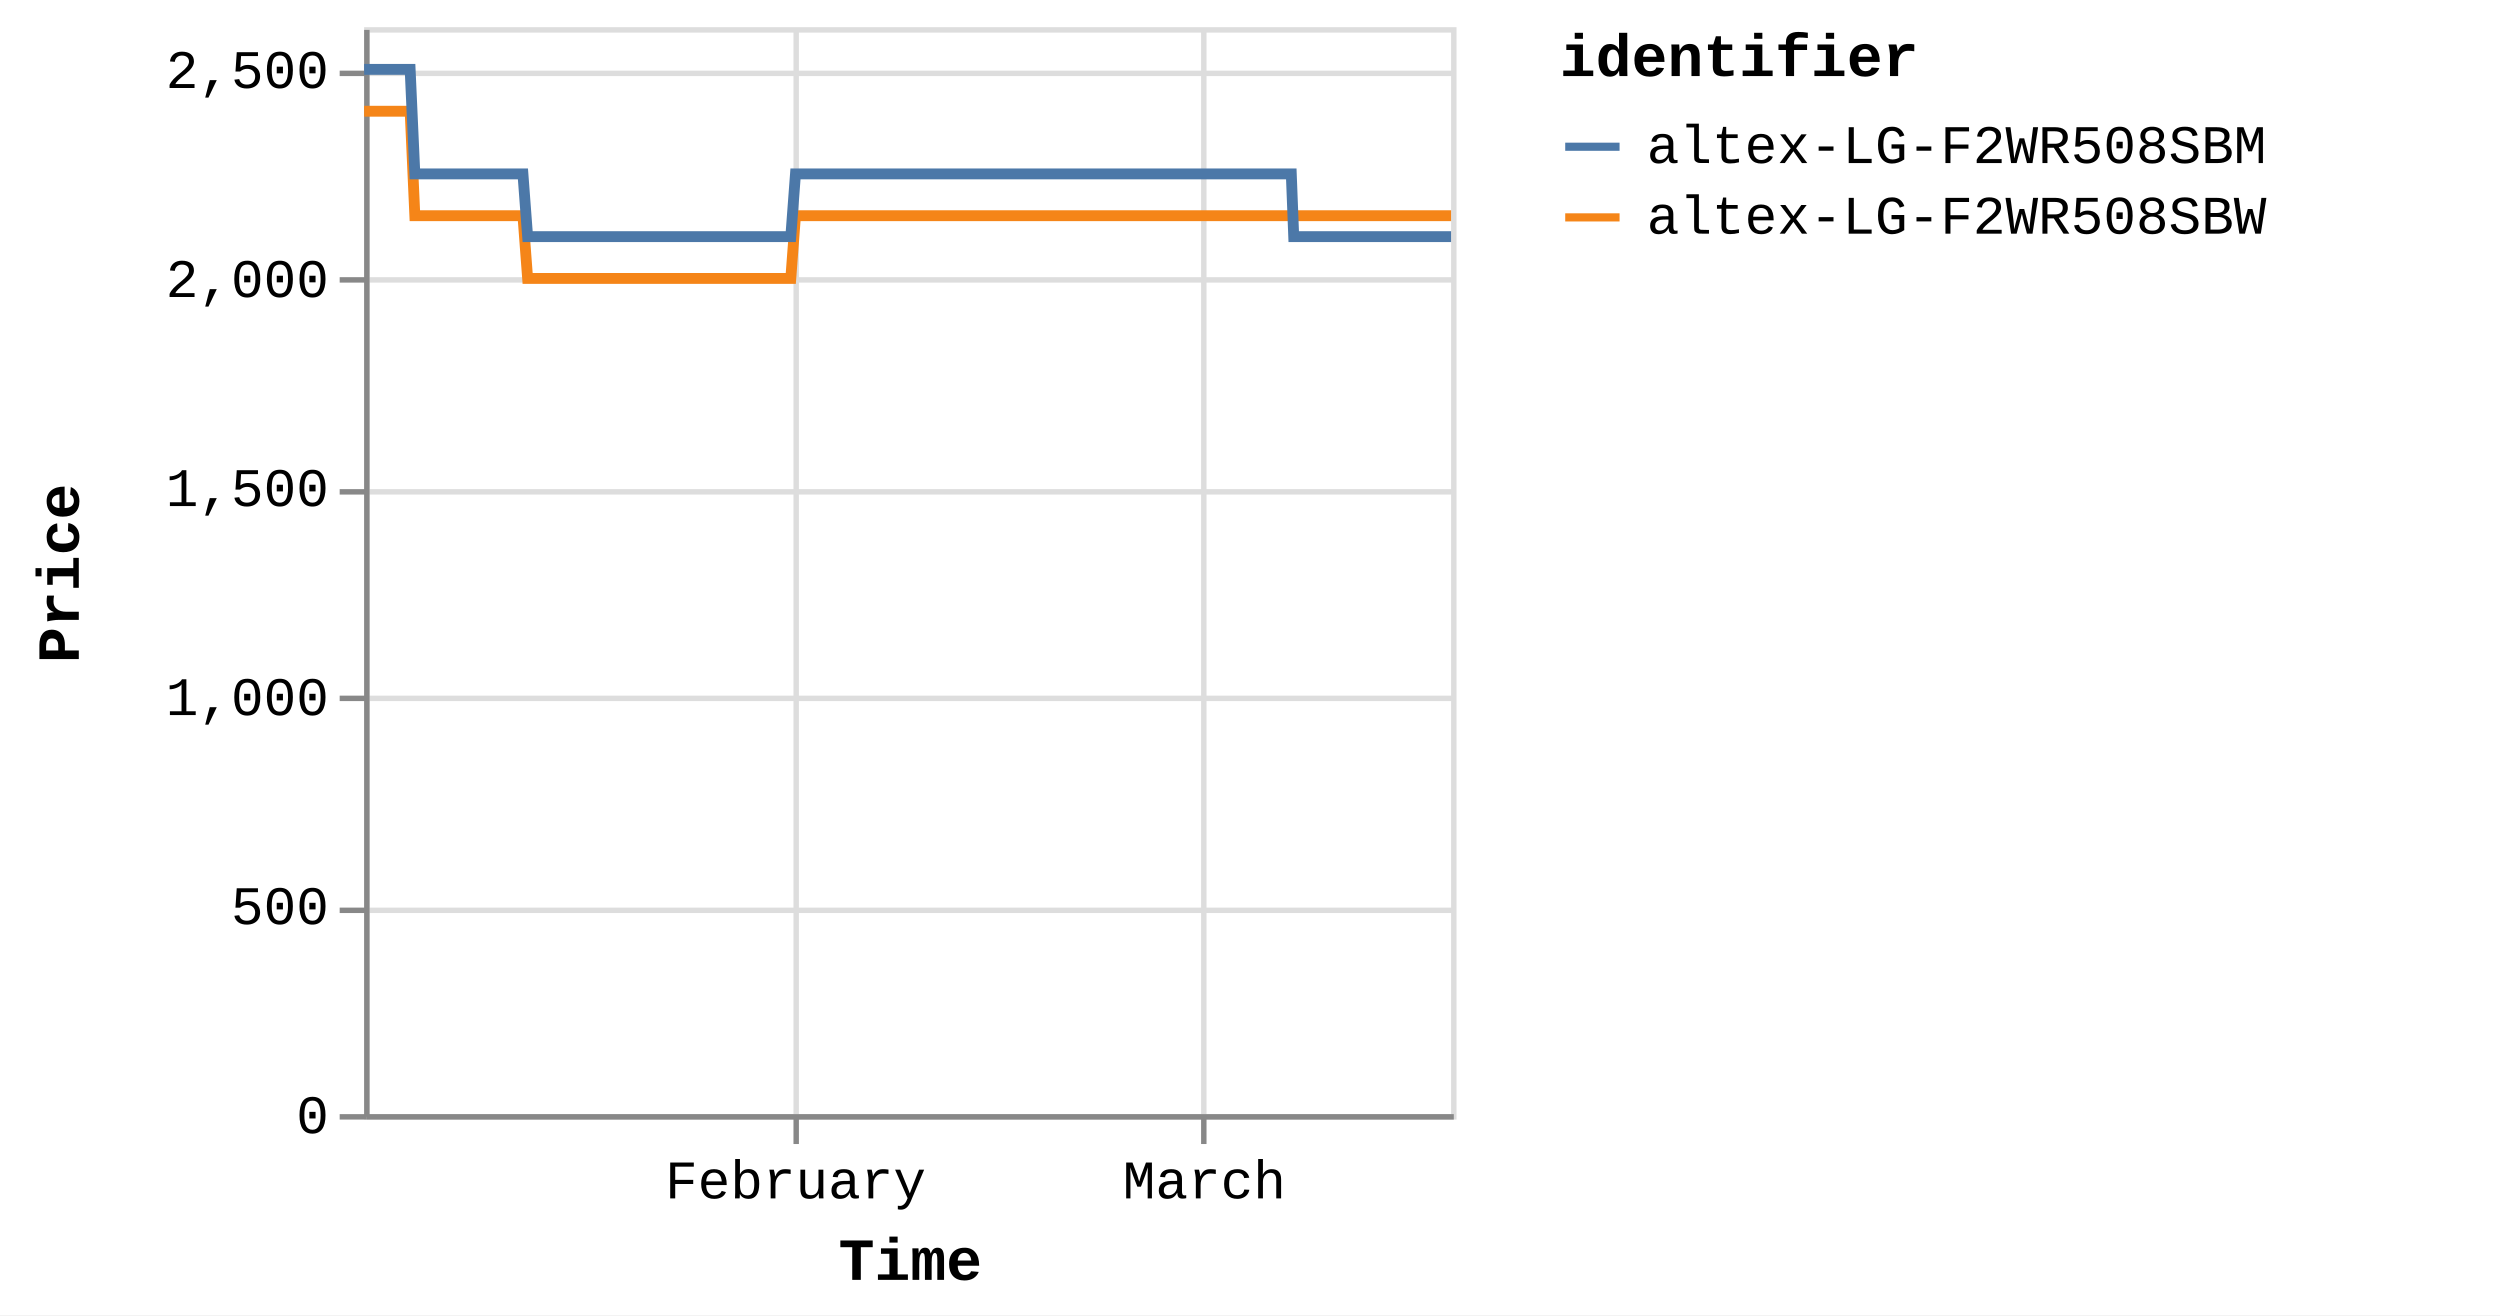
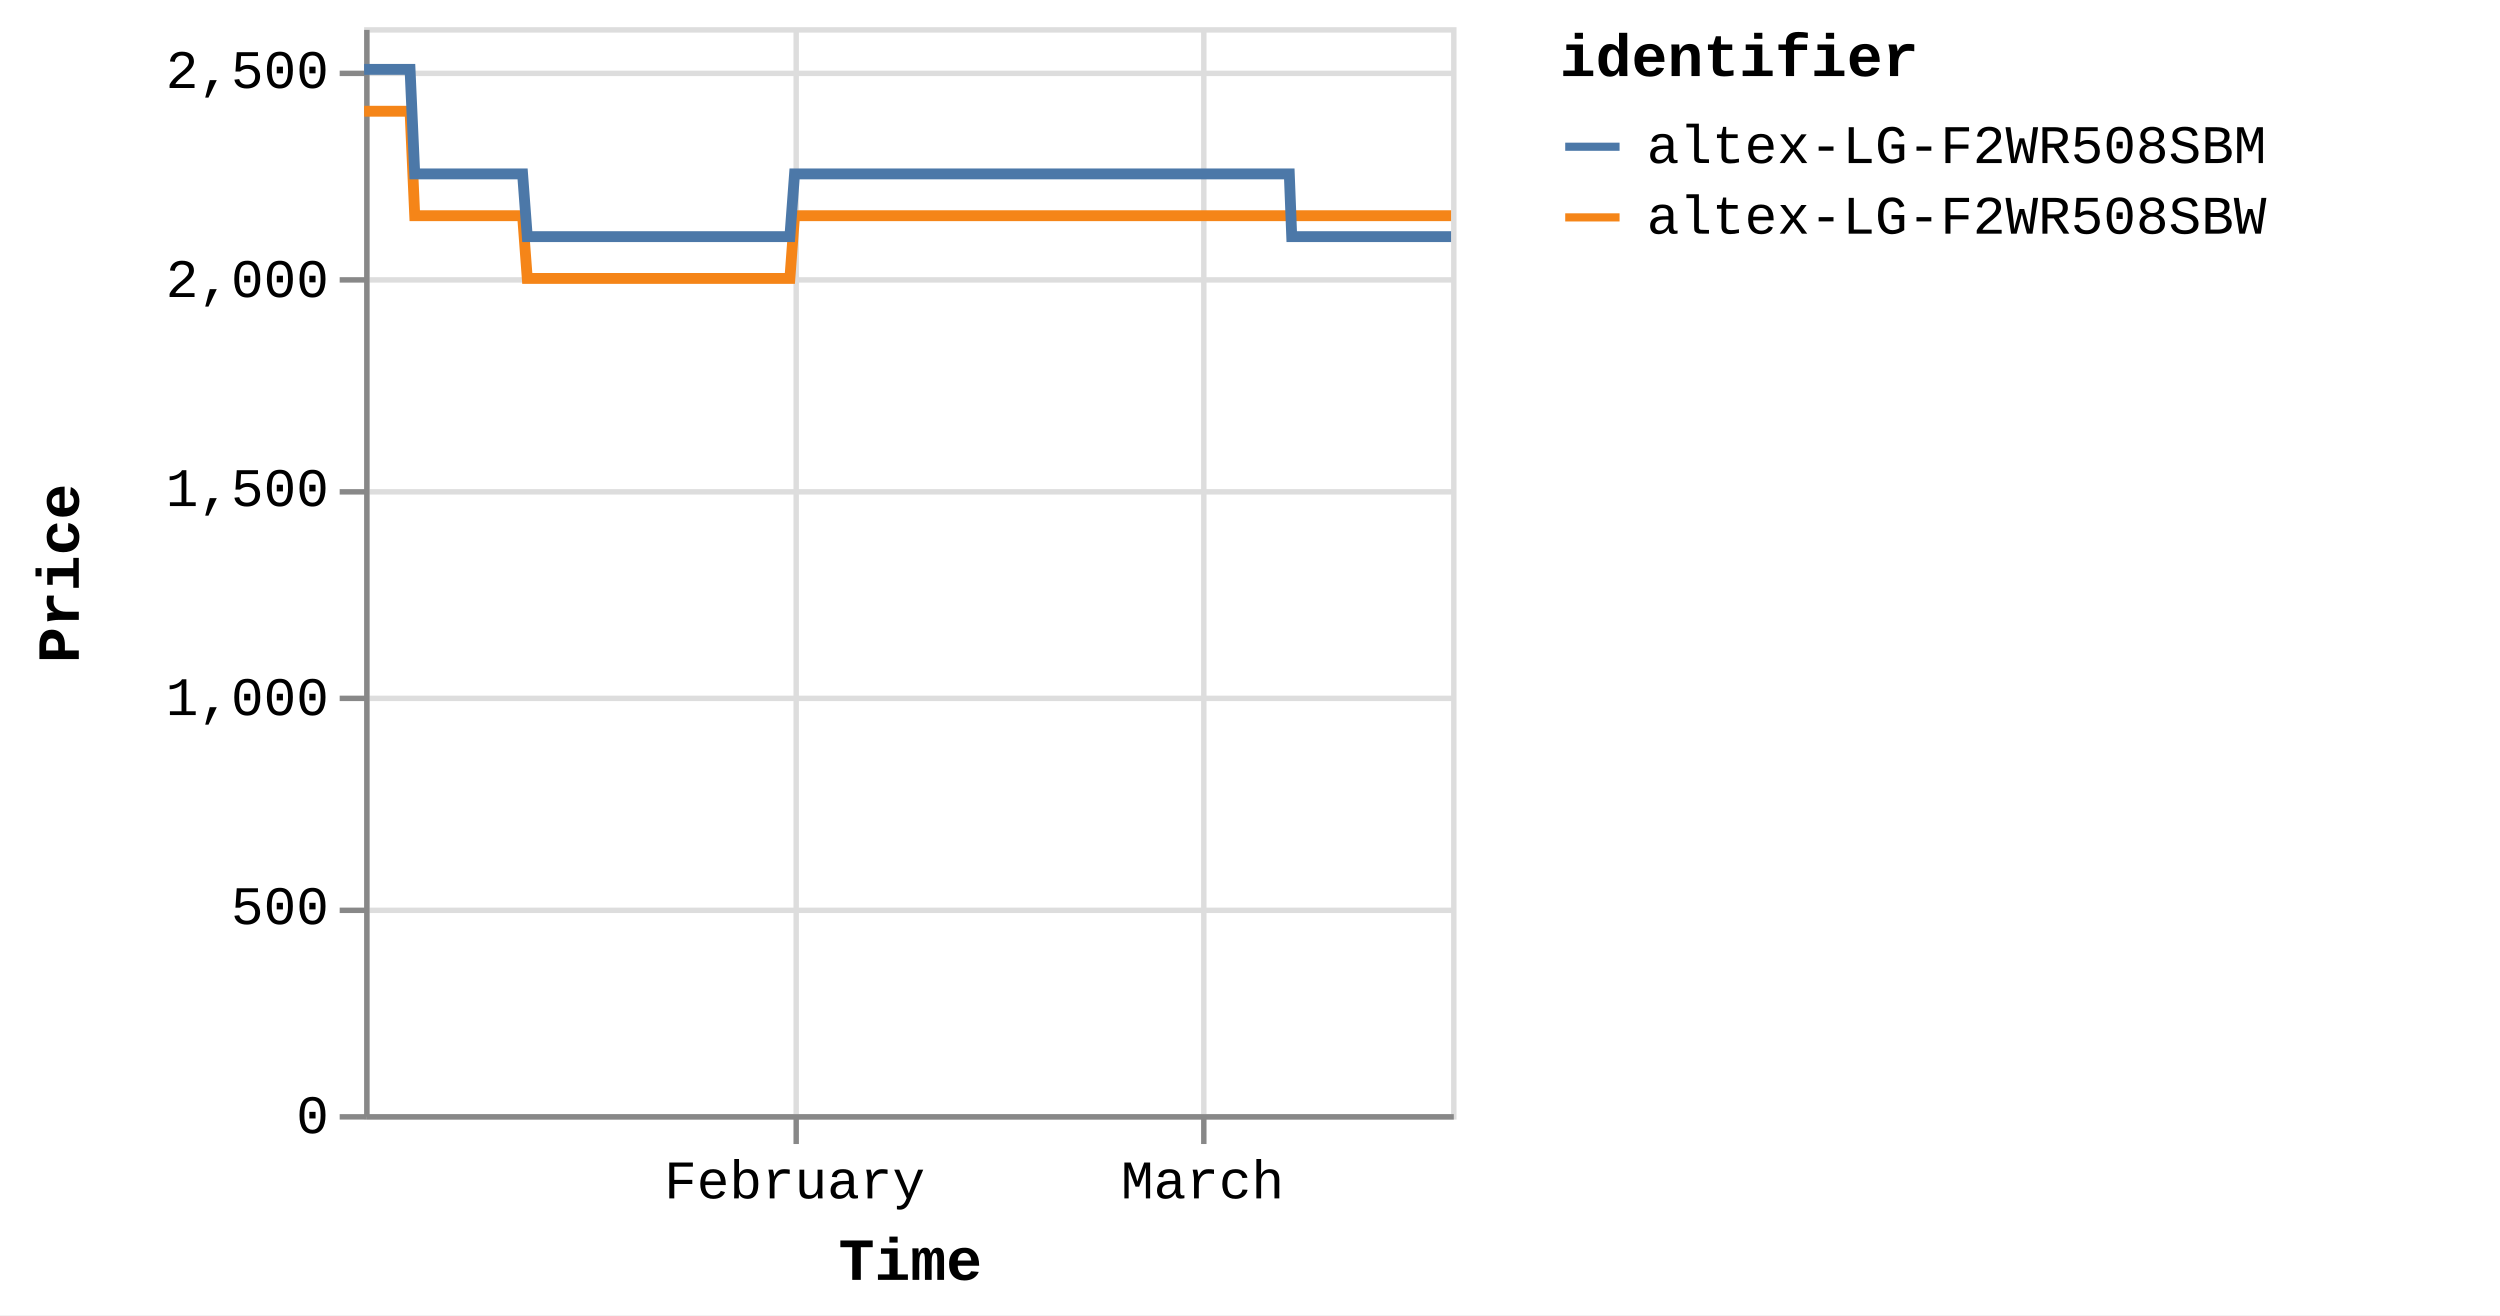
<svg xmlns="http://www.w3.org/2000/svg" version="1.1" class="marks" width="460" height="242" viewBox="0 0 460 242">
  <rect width="460" height="242" fill="white" />
  <g fill="none" stroke-miterlimit="10" transform="translate(67,5)">
    <g class="mark-group role-frame root" role="graphics-object" aria-roledescription="group mark container">
      <g transform="translate(0,0)">
        <path class="background" aria-hidden="true" d="M0.5,0.5h200v200h-200Z" stroke="#ddd" />
        <g>
          <g class="mark-group role-axis" aria-hidden="true">
            <g transform="translate(0.5,200.5)">
              <path class="background" aria-hidden="true" d="M0,0h0v0h0Z" pointer-events="none" />
              <g>
                <g class="mark-rule role-axis-grid" pointer-events="none">
                  <line transform="translate(79,-200)" x2="0" y2="200" stroke="#ddd" stroke-width="1" opacity="1" />
                  <line transform="translate(154,-200)" x2="0" y2="200" stroke="#ddd" stroke-width="1" opacity="1" />
                </g>
              </g>
              <path class="foreground" aria-hidden="true" d="" pointer-events="none" display="none" />
            </g>
          </g>
          <g class="mark-group role-axis" aria-hidden="true">
            <g transform="translate(0.5,0.5)">
              <path class="background" aria-hidden="true" d="M0,0h0v0h0Z" pointer-events="none" />
              <g>
                <g class="mark-rule role-axis-grid" pointer-events="none">
                  <line transform="translate(0,200)" x2="200" y2="0" stroke="#ddd" stroke-width="1" opacity="1" />
                  <line transform="translate(0,162)" x2="200" y2="0" stroke="#ddd" stroke-width="1" opacity="1" />
                  <line transform="translate(0,123)" x2="200" y2="0" stroke="#ddd" stroke-width="1" opacity="1" />
                  <line transform="translate(0,85)" x2="200" y2="0" stroke="#ddd" stroke-width="1" opacity="1" />
                  <line transform="translate(0,46)" x2="200" y2="0" stroke="#ddd" stroke-width="1" opacity="1" />
                  <line transform="translate(0,8)" x2="200" y2="0" stroke="#ddd" stroke-width="1" opacity="1" />
                </g>
              </g>
              <path class="foreground" aria-hidden="true" d="" pointer-events="none" display="none" />
            </g>
          </g>
-           <g class="mark-group role-axis" role="graphics-symbol" aria-roledescription="axis" aria-label="X-axis titled 'Time' for a time scale with values from Monday, 01 January 2024, 2:19:43 PM to Monday, 18 March 2024, 4:40:53 PM">
+           <g class="mark-group role-axis" role="graphics-symbol" aria-roledescription="axis" aria-label="X-axis titled 'Time' for a time scale with values from Monday, 01 January 2024, 2:19:43 PM to Monday, 18 March 2024, 8:39:42 PM">
            <g transform="translate(0.5,200.5)">
              <path class="background" aria-hidden="true" d="M0,0h0v0h0Z" pointer-events="none" />
              <g>
                <g class="mark-rule role-axis-tick" pointer-events="none">
                  <line transform="translate(79,0)" x2="0" y2="5" stroke="#888" stroke-width="1" opacity="1" />
                  <line transform="translate(154,0)" x2="0" y2="5" stroke="#888" stroke-width="1" opacity="1" />
                </g>
                <g class="mark-text role-axis-label" pointer-events="none">
-                   <text text-anchor="middle" transform="translate(78.86834,15)" font-family="Liberation Mono" font-size="10px" fill="#000" opacity="1">February</text>
-                   <text text-anchor="middle" transform="translate(154.0972,15)" font-family="Liberation Mono" font-size="10px" fill="#000" opacity="1">March</text>
+                   <text text-anchor="middle" transform="translate(78.69906,15)" font-family="Liberation Mono" font-size="10px" fill="#000" opacity="1">February</text>
+                   <text text-anchor="middle" transform="translate(153.7665,15)" font-family="Liberation Mono" font-size="10px" fill="#000" opacity="1">March</text>
                </g>
                <g class="mark-rule role-axis-domain" pointer-events="none">
                  <line transform="translate(0,0)" x2="200" y2="0" stroke="#888" stroke-width="1" opacity="1" />
                </g>
                <g class="mark-text role-axis-title" pointer-events="none">
                  <text text-anchor="middle" transform="translate(100,30)" font-family="Liberation Mono" font-size="11px" font-weight="bold" fill="#000" opacity="1">Time</text>
                </g>
              </g>
              <path class="foreground" aria-hidden="true" d="" pointer-events="none" display="none" />
            </g>
          </g>
          <g class="mark-group role-axis" role="graphics-symbol" aria-roledescription="axis" aria-label="Y-axis titled 'Price' for a linear scale with values from 0 to 2,600">
            <g transform="translate(0.5,0.5)">
              <path class="background" aria-hidden="true" d="M0,0h0v0h0Z" pointer-events="none" />
              <g>
                <g class="mark-rule role-axis-tick" pointer-events="none">
                  <line transform="translate(0,200)" x2="-5" y2="0" stroke="#888" stroke-width="1" opacity="1" />
                  <line transform="translate(0,162)" x2="-5" y2="0" stroke="#888" stroke-width="1" opacity="1" />
                  <line transform="translate(0,123)" x2="-5" y2="0" stroke="#888" stroke-width="1" opacity="1" />
                  <line transform="translate(0,85)" x2="-5" y2="0" stroke="#888" stroke-width="1" opacity="1" />
                  <line transform="translate(0,46)" x2="-5" y2="0" stroke="#888" stroke-width="1" opacity="1" />
                  <line transform="translate(0,8)" x2="-5" y2="0" stroke="#888" stroke-width="1" opacity="1" />
                </g>
                <g class="mark-text role-axis-label" pointer-events="none">
                  <text text-anchor="end" transform="translate(-7,203)" font-family="Liberation Mono" font-size="10px" fill="#000" opacity="1">0</text>
                  <text text-anchor="end" transform="translate(-7,164.5385)" font-family="Liberation Mono" font-size="10px" fill="#000" opacity="1">500</text>
                  <text text-anchor="end" transform="translate(-7,126.0769)" font-family="Liberation Mono" font-size="10px" fill="#000" opacity="1">1,000</text>
                  <text text-anchor="end" transform="translate(-7,87.61538)" font-family="Liberation Mono" font-size="10px" fill="#000" opacity="1">1,500</text>
                  <text text-anchor="end" transform="translate(-7,49.15385)" font-family="Liberation Mono" font-size="10px" fill="#000" opacity="1">2,000</text>
                  <text text-anchor="end" transform="translate(-7,10.69231)" font-family="Liberation Mono" font-size="10px" fill="#000" opacity="1">2,500</text>
                </g>
                <g class="mark-rule role-axis-domain" pointer-events="none">
                  <line transform="translate(0,200)" x2="0" y2="-200" stroke="#888" stroke-width="1" opacity="1" />
                </g>
                <g class="mark-text role-axis-title" pointer-events="none">
                  <text text-anchor="middle" transform="translate(-51,100) rotate(-90) translate(0,-2)" font-family="Liberation Mono" font-size="11px" font-weight="bold" fill="#000" opacity="1">Price</text>
                </g>
              </g>
              <path class="foreground" aria-hidden="true" d="" pointer-events="none" display="none" />
            </g>
          </g>
          <g class="mark-group role-scope pathgroup" role="graphics-object" aria-roledescription="group mark container">
            <g transform="translate(0,0)">
              <path class="background" aria-hidden="true" d="M0,0h200v200h-200Z" />
              <g>
                <g class="mark-line role-mark marks" role="graphics-object" aria-roledescription="line mark container">
-                   <path aria-label="Time: Jan 01, 2024; Price: 2399; identifier: altex-LG-F2WR508SBW" role="graphics-symbol" aria-roledescription="line mark" d="M0,15.462L0.272,15.462L0.682,15.462L1.547,15.462L1.98,15.462L2.434,15.462L2.847,15.462L3.276,15.462L4.141,15.462L4.574,15.462L5.029,15.462L5.442,15.462L5.87,15.462L6.736,15.462L7.168,15.462L7.622,15.462L8.039,15.462L8.465,15.462L9.331,34.692L9.763,34.692L10.217,34.692L10.632,34.692L11.058,34.692L11.924,34.692L12.356,34.692L12.809,34.692L13.224,34.692L13.652,34.692L14.52,34.692L14.95,34.692L15.403,34.692L15.818,34.692L16.247,34.692L17.114,34.692L17.547,34.692L18.002,34.692L18.416,34.692L18.84,34.692L19.709,34.692L20.14,34.692L20.601,34.692L21.011,34.692L21.435,34.692L22.302,34.692L22.735,34.692L23.19,34.692L23.603,34.692L24.029,34.692L24.896,34.692L25.329,34.692L25.785,34.692L26.198,34.692L26.623,34.692L27.49,34.692L27.923,34.692L28.377,34.692L28.791,34.692L29.217,34.692L30.083,46.231L30.514,46.231L30.967,46.231L31.383,46.231L31.811,46.231L32.678,46.231L33.108,46.231L33.561,46.231L33.976,46.231L34.405,46.231L35.273,46.231L35.706,46.231L36.163,46.231L36.575,46.231L36.999,46.231L37.866,46.231L38.3,46.231L38.755,46.231L39.17,46.231L39.594,46.231L40.46,46.231L40.894,46.231L41.35,46.231L41.763,46.231L42.188,46.231L43.054,46.231L43.487,46.231L43.943,46.231L44.355,46.231L44.783,46.231L45.649,46.231L46.081,46.231L46.537,46.231L46.952,46.231L47.376,46.231L48.243,46.231L48.673,46.231L49.126,46.231L49.543,46.231L49.971,46.231L50.835,46.231L51.267,46.231L51.72,46.231L52.136,46.231L52.564,46.231L53.433,46.231L53.866,46.231L54.322,46.231L54.733,46.231L55.158,46.231L56.025,46.231L56.46,46.231L56.916,46.231L57.329,46.231L57.752,46.231L58.62,46.231L59.053,46.231L59.509,46.231L59.922,46.231L60.347,46.231L61.215,46.231L61.646,46.231L62.104,46.231L62.518,46.231L62.94,46.231L63.806,46.231L64.24,46.231L64.688,46.231L65.103,46.231L65.536,46.231L66.399,46.231L66.833,46.231L67.277,46.231L67.696,46.231L68.128,46.231L68.994,46.231L69.426,46.231L69.872,46.231L70.291,46.231L70.723,46.231L71.588,46.231L72.021,46.231L72.47,46.231L72.885,46.231L73.317,46.231L74.181,46.231L74.614,46.231L75.063,46.231L75.485,46.231L75.911,46.231L76.775,46.231L77.208,46.231L77.658,46.231L78.073,46.231L78.505,46.231L79.369,34.692L79.802,34.692L80.253,34.692L80.667,34.692L81.099,34.692L81.965,34.692L82.396,34.692L82.846,34.692L83.26,34.692L83.693,34.692L84.558,34.692L84.991,34.692L85.436,34.692L85.855,34.692L86.289,34.692L87.154,34.692L87.585,34.692L88.03,34.692L88.449,34.692L88.881,34.692L89.746,34.692L90.18,34.692L90.63,34.692L91.044,34.692L91.475,34.692L92.34,34.692L92.773,34.692L93.223,34.692L93.638,34.692L94.07,34.692L94.934,34.692L95.367,34.692L95.816,34.692L96.234,34.692L96.664,34.692L97.528,34.692L97.962,34.692L98.41,34.692L98.827,34.692L99.258,34.692L100.123,34.692L100.556,34.692L101.003,34.692L101.42,34.692L101.853,34.692L102.716,34.692L103.149,34.692L103.596,34.692L104.014,34.692L104.446,34.692L105.313,34.692L105.744,34.692L106.189,34.692L106.608,34.692L107.04,34.692L107.905,34.692L108.337,34.692L108.789,34.692L109.203,34.692L109.634,34.692L110.498,34.692L110.931,34.692L111.38,34.692L111.802,34.692L112.228,34.692L113.093,34.692L113.526,34.692L113.976,34.692L114.392,34.692L114.822,34.692L116.119,34.692L116.569,34.692L116.985,34.692L117.417,34.692L118.282,34.692L118.714,34.692L119.163,34.692L119.581,34.692L120.011,34.692L120.876,34.692L121.307,34.692L121.753,34.692L122.172,34.692L122.604,34.692L123.47,34.692L123.904,34.692L124.348,34.692L124.767,34.692L125.199,34.692L126.064,34.692L126.498,34.692L126.948,34.692L127.366,34.692L127.793,34.692L128.659,34.692L129.09,34.692L129.539,34.692L129.956,34.692L130.388,34.692L131.252,34.692L131.685,34.692L132.135,34.692L132.551,34.692L132.982,34.692L133.846,34.692L134.278,34.692L134.728,34.692L135.145,34.692L135.576,34.692L136.44,34.692L136.872,34.692L137.32,34.692L137.737,34.692L138.172,34.692L139.034,34.692L139.466,34.692L139.912,34.692L140.331,34.692L140.763,34.692L141.628,34.692L142.061,34.692L142.506,34.692L142.928,34.692L143.357,34.692L144.222,34.692L144.656,34.692L145.105,34.692L145.521,34.692L145.951,34.692L146.816,34.692L147.249,34.692L147.698,34.692L148.115,34.692L148.546,34.692L149.411,34.692L149.843,34.692L150.292,34.692L150.71,34.692L151.14,34.692L152.005,34.692L152.437,34.692L152.885,34.692L153.301,34.692L153.733,34.692L154.598,34.692L155.033,34.692L155.481,34.692L155.897,34.692L156.328,34.692L157.193,34.692L157.625,34.692L158.074,34.692L158.49,34.692L158.922,34.692L159.787,34.692L160.219,34.692L160.665,34.692L161.084,34.692L161.516,34.692L162.421,34.692L163.011,34.692L163.27,34.692L163.681,34.692L164.111,34.692L164.974,34.692L165.407,34.692L165.859,34.692L166.273,34.692L166.704,34.692L167.569,34.692L168.005,34.692L168.453,34.692L168.87,34.692L169.298,34.692L170.163,34.692L170.597,34.692L171.045,34.692L171.46,34.692L171.893,34.692L172.757,34.692L173.196,34.692L173.639,34.692L174.054,34.692L174.486,34.692L175.352,34.692L175.784,34.692L176.228,34.692L176.651,34.692L177.08,34.692L177.945,34.692L178.381,34.692L178.823,34.692L179.244,34.692L179.675,34.692L180.542,34.692L180.972,34.692L181.423,34.692L181.84,34.692L182.269,34.692L183.134,34.692L183.566,34.692L184.017,34.692L184.435,34.692L184.863,34.692L185.728,34.692L186.163,34.692L186.612,34.692L187.025,34.692L187.457,34.692L188.322,34.692L188.755,34.692L189.206,34.692L189.621,34.692L190.051,34.692L190.916,34.692L191.351,34.692L191.798,34.692L192.214,34.692L192.645,34.692L193.51,34.692L193.944,34.692L194.391,34.692L194.808,34.692L195.241,34.692L196.104,34.692L196.539,34.692L196.984,34.692L197.401,34.692L197.834,34.692L198.698,34.692L199.131,34.692L199.584,34.692L200,34.692" stroke="#f58518" stroke-width="2" />
+                   <path aria-label="Time: Jan 01, 2024; Price: 2399; identifier: altex-LG-F2WR508SBW" role="graphics-symbol" aria-roledescription="line mark" d="M0,15.462L0.271,15.462L0.681,15.462L1.544,15.462L1.976,15.462L2.429,15.462L2.841,15.462L3.269,15.462L4.132,15.462L4.564,15.462L5.018,15.462L5.431,15.462L5.857,15.462L6.721,15.462L7.153,15.462L7.606,15.462L8.022,15.462L8.447,15.462L9.311,34.692L9.742,34.692L10.195,34.692L10.609,34.692L11.035,34.692L11.899,34.692L12.329,34.692L12.781,34.692L13.196,34.692L13.623,34.692L14.489,34.692L14.918,34.692L15.37,34.692L15.784,34.692L16.212,34.692L17.077,34.692L17.51,34.692L17.963,34.692L18.376,34.692L18.8,34.692L19.666,34.692L20.097,34.692L20.557,34.692L20.965,34.692L21.389,34.692L22.255,34.692L22.686,34.692L23.14,34.692L23.552,34.692L23.977,34.692L24.842,34.692L25.274,34.692L25.729,34.692L26.142,34.692L26.566,34.692L27.431,34.692L27.863,34.692L28.316,34.692L28.73,34.692L29.155,34.692L30.018,46.231L30.449,46.231L30.901,46.231L31.315,46.231L31.743,46.231L32.608,46.231L33.037,46.231L33.489,46.231L33.903,46.231L34.331,46.231L35.197,46.231L35.629,46.231L36.085,46.231L36.497,46.231L36.92,46.231L37.785,46.231L38.218,46.231L38.672,46.231L39.086,46.231L39.509,46.231L40.373,46.231L40.807,46.231L41.261,46.231L41.673,46.231L42.097,46.231L42.961,46.231L43.393,46.231L43.848,46.231L44.26,46.231L44.687,46.231L45.551,46.231L45.983,46.231L46.437,46.231L46.851,46.231L47.274,46.231L48.139,46.231L48.568,46.231L49.021,46.231L49.437,46.231L49.863,46.231L50.726,46.231L51.157,46.231L51.609,46.231L52.024,46.231L52.451,46.231L53.318,46.231L53.751,46.231L54.206,46.231L54.615,46.231L55.04,46.231L55.905,46.231L56.339,46.231L56.793,46.231L57.206,46.231L57.628,46.231L58.494,46.231L58.927,46.231L59.382,46.231L59.794,46.231L60.217,46.231L61.084,46.231L61.514,46.231L61.97,46.231L62.384,46.231L62.805,46.231L63.669,46.231L64.102,46.231L64.55,46.231L64.964,46.231L65.395,46.231L66.257,46.231L66.689,46.231L67.132,46.231L67.551,46.231L67.982,46.231L68.846,46.231L69.277,46.231L69.722,46.231L70.14,46.231L70.571,46.231L71.434,46.231L71.867,46.231L72.314,46.231L72.729,46.231L73.16,46.231L74.022,46.231L74.454,46.231L74.902,46.231L75.323,46.231L75.748,46.231L76.61,46.231L77.042,46.231L77.492,46.231L77.905,46.231L78.336,46.231L79.199,34.692L79.631,34.692L80.08,34.692L80.493,34.692L80.925,34.692L81.789,34.692L82.219,34.692L82.668,34.692L83.082,34.692L83.514,34.692L84.377,34.692L84.808,34.692L85.253,34.692L85.671,34.692L86.104,34.692L86.967,34.692L87.397,34.692L87.841,34.692L88.259,34.692L88.69,34.692L89.553,34.692L89.986,34.692L90.435,34.692L90.849,34.692L91.279,34.692L92.142,34.692L92.573,34.692L93.023,34.692L93.437,34.692L93.868,34.692L94.73,34.692L95.162,34.692L95.61,34.692L96.028,34.692L96.456,34.692L97.319,34.692L97.752,34.692L98.199,34.692L98.615,34.692L99.045,34.692L99.908,34.692L100.34,34.692L100.786,34.692L101.203,34.692L101.635,34.692L102.496,34.692L102.927,34.692L103.374,34.692L103.79,34.692L104.222,34.692L105.087,34.692L105.517,34.692L105.961,34.692L106.379,34.692L106.81,34.692L107.674,34.692L108.105,34.692L108.556,34.692L108.968,34.692L109.399,34.692L110.261,34.692L110.693,34.692L111.141,34.692L111.562,34.692L111.988,34.692L112.85,34.692L113.282,34.692L113.731,34.692L114.146,34.692L114.575,34.692L115.87,34.692L116.319,34.692L116.734,34.692L117.165,34.692L118.028,34.692L118.459,34.692L118.908,34.692L119.324,34.692L119.753,34.692L120.617,34.692L121.047,34.692L121.492,34.692L121.91,34.692L122.341,34.692L123.205,34.692L123.638,34.692L124.081,34.692L124.499,34.692L124.93,34.692L125.793,34.692L126.226,34.692L126.675,34.692L127.092,34.692L127.518,34.692L128.383,34.692L128.813,34.692L129.261,34.692L129.677,34.692L130.108,34.692L130.97,34.692L131.402,34.692L131.851,34.692L132.266,34.692L132.696,34.692L133.559,34.692L133.99,34.692L134.439,34.692L134.855,34.692L135.285,34.692L136.147,34.692L136.579,34.692L137.026,34.692L137.441,34.692L137.875,34.692L138.736,34.692L139.167,34.692L139.611,34.692L140.03,34.692L140.461,34.692L141.324,34.692L141.756,34.692L142.2,34.692L142.621,34.692L143.049,34.692L143.912,34.692L144.346,34.692L144.793,34.692L145.208,34.692L145.638,34.692L146.501,34.692L146.933,34.692L147.381,34.692L147.797,34.692L148.227,34.692L149.09,34.692L149.521,34.692L149.969,34.692L150.386,34.692L150.816,34.692L151.678,34.692L152.109,34.692L152.556,34.692L152.972,34.692L153.403,34.692L154.266,34.692L154.7,34.692L155.147,34.692L155.562,34.692L155.993,34.692L156.855,34.692L157.287,34.692L157.735,34.692L158.149,34.692L158.581,34.692L159.444,34.692L159.875,34.692L160.32,34.692L160.738,34.692L161.17,34.692L162.072,34.692L162.662,34.692L162.919,34.692L163.329,34.692L163.758,34.692L164.62,34.692L165.052,34.692L165.503,34.692L165.916,34.692L166.346,34.692L167.209,34.692L167.644,34.692L168.091,34.692L168.507,34.692L168.935,34.692L169.798,34.692L170.23,34.692L170.678,34.692L171.092,34.692L171.524,34.692L172.387,34.692L172.824,34.692L173.267,34.692L173.68,34.692L174.112,34.692L174.976,34.692L175.407,34.692L175.85,34.692L176.271,34.692L176.7,34.692L177.563,34.692L177.998,34.692L178.439,34.692L178.859,34.692L179.289,34.692L180.154,34.692L180.583,34.692L181.034,34.692L181.45,34.692L181.878,34.692L182.741,34.692L183.172,34.692L183.622,34.692L184.039,34.692L184.466,34.692L185.33,34.692L185.764,34.692L186.211,34.692L186.624,34.692L187.055,34.692L187.918,34.692L188.35,34.692L188.8,34.692L189.214,34.692L189.643,34.692L190.506,34.692L190.941,34.692L191.386,34.692L191.802,34.692L192.232,34.692L193.095,34.692L193.528,34.692L193.973,34.692L194.389,34.692L194.822,34.692L195.683,34.692L196.117,34.692L196.561,34.692L196.977,34.692L197.409,34.692L198.271,34.692L198.703,34.692L199.156,34.692L199.571,34.692L200,34.692" stroke="#f58518" stroke-width="2" />
                </g>
              </g>
              <path class="foreground" aria-hidden="true" d="" display="none" />
            </g>
            <g transform="translate(0,0)">
              <path class="background" aria-hidden="true" d="M0,0h200v200h-200Z" />
              <g>
                <g class="mark-line role-mark marks" role="graphics-object" aria-roledescription="line mark container">
-                   <path aria-label="Time: Jan 01, 2024; Price: 2499; identifier: altex-LG-F2WR508SBM" role="graphics-symbol" aria-roledescription="line mark" d="M0,7.769L0.272,7.769L0.682,7.769L1.547,7.769L1.98,7.769L2.434,7.769L2.847,7.769L3.276,7.769L4.141,7.769L4.574,7.769L5.029,7.769L5.442,7.769L5.87,7.769L6.736,7.769L7.169,7.769L7.622,7.769L8.039,7.769L8.465,7.769L9.331,27L9.763,27L10.217,27L10.632,27L11.058,27L11.924,27L12.356,27L12.809,27L13.224,27L13.652,27L14.52,27L14.95,27L15.403,27L15.818,27L16.247,27L17.114,27L17.547,27L18.002,27L18.416,27L18.84,27L19.709,27L20.141,27L20.601,27L21.011,27L21.435,27L22.303,27L22.735,27L23.19,27L23.603,27L24.029,27L24.896,27L25.329,27L25.785,27L26.199,27L26.623,27L27.49,27L27.923,27L28.377,27L28.791,27L29.218,27L30.083,38.538L30.514,38.538L30.967,38.538L31.383,38.538L31.811,38.538L32.679,38.538L33.108,38.538L33.561,38.538L33.976,38.538L34.405,38.538L35.273,38.538L35.706,38.538L36.163,38.538L36.575,38.538L36.999,38.538L37.866,38.538L38.3,38.538L38.756,38.538L39.171,38.538L39.594,38.538L40.46,38.538L40.895,38.538L41.35,38.538L41.763,38.538L42.188,38.538L43.054,38.538L43.487,38.538L43.943,38.538L44.356,38.538L44.783,38.538L45.649,38.538L46.082,38.538L46.537,38.538L46.952,38.538L47.376,38.538L48.243,38.538L48.673,38.538L49.126,38.538L49.543,38.538L49.971,38.538L50.835,38.538L51.267,38.538L51.72,38.538L52.136,38.538L52.564,38.538L53.433,38.538L53.866,38.538L54.322,38.538L54.733,38.538L55.158,38.538L56.026,38.538L56.46,38.538L56.916,38.538L57.33,38.538L57.752,38.538L58.62,38.538L59.053,38.538L59.51,38.538L59.922,38.538L60.347,38.538L61.215,38.538L61.647,38.538L62.104,38.538L62.518,38.538L62.941,38.538L63.807,38.538L64.24,38.538L64.688,38.538L65.103,38.538L65.536,38.538L66.399,38.538L66.833,38.538L67.277,38.538L67.696,38.538L68.128,38.538L68.994,38.538L69.426,38.538L69.872,38.538L70.291,38.538L70.723,38.538L71.588,38.538L72.021,38.538L72.47,38.538L72.885,38.538L73.317,38.538L74.181,38.538L74.614,38.538L75.063,38.538L75.485,38.538L75.911,38.538L76.775,38.538L77.208,38.538L77.658,38.538L78.073,38.538L78.505,38.538L79.37,27L79.802,27L80.253,27L80.667,27L81.099,27L81.965,27L82.396,27L82.846,27L83.26,27L83.693,27L84.558,27L84.991,27L85.436,27L85.855,27L86.289,27L87.154,27L87.585,27L88.03,27L88.449,27L88.881,27L89.746,27L90.18,27L90.63,27L91.044,27L91.475,27L92.34,27L92.773,27L93.223,27L93.638,27L94.07,27L94.934,27L95.367,27L95.816,27L96.234,27L96.664,27L97.529,27L97.962,27L98.41,27L98.828,27L99.258,27L100.123,27L100.556,27L101.003,27L101.421,27L101.853,27L102.716,27L103.149,27L103.596,27L104.014,27L104.446,27L105.313,27L105.744,27L106.189,27L106.608,27L107.04,27L107.905,27L108.337,27L108.789,27L109.203,27L109.634,27L110.498,27L110.931,27L111.38,27L111.802,27L112.229,27L113.093,27L113.526,27L113.976,27L114.392,27L114.822,27L116.12,27L116.569,27L116.985,27L117.417,27L118.282,27L118.714,27L119.163,27L119.581,27L120.011,27L120.877,27L121.307,27L121.753,27L122.172,27L122.605,27L123.47,27L123.904,27L124.348,27L124.767,27L125.199,27L126.064,27L126.498,27L126.948,27L127.366,27L127.793,27L128.659,27L129.091,27L129.539,27L129.956,27L130.388,27L131.252,27L131.685,27L132.135,27L132.551,27L132.982,27L133.846,27L134.278,27L134.728,27L135.145,27L135.576,27L136.44,27L136.872,27L137.321,27L137.737,27L138.172,27L139.034,27L139.466,27L139.912,27L140.331,27L140.763,27L141.628,27L142.061,27L142.506,27L142.928,27L143.357,27L144.222,27L144.656,27L145.105,27L145.521,27L145.951,27L146.816,27L147.249,27L147.698,27L148.115,27L148.546,27L149.411,27L149.843,27L150.292,27L150.71,27L151.14,27L152.005,27L152.437,27L152.885,27L153.301,27L153.734,27L154.598,27L155.033,27L155.481,27L155.897,27L156.328,27L157.193,27L157.625,27L158.074,27L158.49,27L158.922,27L159.787,27L160.219,27L160.665,27L161.084,27L161.517,27L162.421,27L163.011,27L163.27,27L163.681,27L164.111,27L164.975,27L165.407,27L165.859,27L166.273,27L166.704,27L167.569,27L168.005,27L168.453,27L168.87,27L169.298,27L170.163,27L170.597,27L171.045,38.538L171.461,38.538L171.893,38.538L172.758,38.538L173.196,38.538L173.639,38.538L174.054,38.538L174.486,38.538L175.352,38.538L175.784,38.538L176.228,38.538L176.651,38.538L177.08,38.538L177.946,38.538L178.381,38.538L178.823,38.538L179.244,38.538L179.675,38.538L180.542,38.538L180.972,38.538L181.423,38.538L181.84,38.538L182.27,38.538L183.134,38.538L183.566,38.538L184.017,38.538L184.435,38.538L184.863,38.538L185.729,38.538L186.163,38.538L186.612,38.538L187.025,38.538L187.457,38.538L188.322,38.538L188.755,38.538L189.206,38.538L189.621,38.538L190.051,38.538L190.916,38.538L191.351,38.538L191.798,38.538L192.214,38.538L192.645,38.538L193.51,38.538L193.944,38.538L194.391,38.538L194.808,38.538L195.241,38.538L196.104,38.538L196.539,38.538L196.984,38.538L197.401,38.538L197.834,38.538L198.698,38.538L199.131,38.538L199.585,38.538L200,38.538" stroke="#4c78a8" stroke-width="2" />
+                   <path aria-label="Time: Jan 01, 2024; Price: 2499; identifier: altex-LG-F2WR508SBM" role="graphics-symbol" aria-roledescription="line mark" d="M0,7.769L0.271,7.769L0.681,7.769L1.544,7.769L1.976,7.769L2.429,7.769L2.841,7.769L3.269,7.769L4.133,7.769L4.564,7.769L5.018,7.769L5.431,7.769L5.857,7.769L6.721,7.769L7.153,7.769L7.606,7.769L8.022,7.769L8.447,7.769L9.311,27L9.742,27L10.195,27L10.609,27L11.035,27L11.899,27L12.329,27L12.781,27L13.196,27L13.623,27L14.489,27L14.918,27L15.37,27L15.784,27L16.212,27L17.077,27L17.51,27L17.964,27L18.376,27L18.8,27L19.666,27L20.097,27L20.557,27L20.966,27L21.389,27L22.255,27L22.686,27L23.14,27L23.552,27L23.978,27L24.842,27L25.274,27L25.73,27L26.142,27L26.566,27L27.431,27L27.863,27L28.316,27L28.73,27L29.155,27L30.018,38.538L30.449,38.538L30.901,38.538L31.316,38.538L31.743,38.538L32.608,38.538L33.037,38.538L33.489,38.538L33.903,38.538L34.331,38.538L35.197,38.538L35.629,38.538L36.085,38.538L36.497,38.538L36.92,38.538L37.785,38.538L38.218,38.538L38.672,38.538L39.086,38.538L39.509,38.538L40.374,38.538L40.807,38.538L41.261,38.538L41.673,38.538L42.097,38.538L42.962,38.538L43.394,38.538L43.849,38.538L44.26,38.538L44.687,38.538L45.551,38.538L45.983,38.538L46.437,38.538L46.851,38.538L47.274,38.538L48.139,38.538L48.568,38.538L49.021,38.538L49.437,38.538L49.863,38.538L50.726,38.538L51.157,38.538L51.609,38.538L52.024,38.538L52.451,38.538L53.318,38.538L53.751,38.538L54.206,38.538L54.616,38.538L55.04,38.538L55.905,38.538L56.339,38.538L56.794,38.538L57.206,38.538L57.628,38.538L58.494,38.538L58.927,38.538L59.382,38.538L59.794,38.538L60.217,38.538L61.084,38.538L61.514,38.538L61.97,38.538L62.384,38.538L62.806,38.538L63.67,38.538L64.102,38.538L64.55,38.538L64.964,38.538L65.395,38.538L66.257,38.538L66.689,38.538L67.132,38.538L67.551,38.538L67.982,38.538L68.846,38.538L69.277,38.538L69.722,38.538L70.14,38.538L70.571,38.538L71.434,38.538L71.867,38.538L72.314,38.538L72.729,38.538L73.16,38.538L74.022,38.538L74.454,38.538L74.902,38.538L75.323,38.538L75.748,38.538L76.611,38.538L77.042,38.538L77.492,38.538L77.905,38.538L78.336,38.538L79.199,27L79.631,27L80.08,27L80.493,27L80.925,27L81.789,27L82.219,27L82.668,27L83.082,27L83.514,27L84.377,27L84.808,27L85.253,27L85.671,27L86.104,27L86.967,27L87.397,27L87.841,27L88.259,27L88.69,27L89.554,27L89.987,27L90.435,27L90.849,27L91.279,27L92.142,27L92.574,27L93.023,27L93.437,27L93.868,27L94.731,27L95.163,27L95.611,27L96.028,27L96.457,27L97.319,27L97.752,27L98.199,27L98.615,27L99.045,27L99.908,27L100.34,27L100.786,27L101.203,27L101.635,27L102.496,27L102.927,27L103.374,27L103.79,27L104.222,27L105.087,27L105.517,27L105.961,27L106.379,27L106.81,27L107.674,27L108.105,27L108.556,27L108.969,27L109.399,27L110.261,27L110.693,27L111.141,27L111.562,27L111.988,27L112.85,27L113.282,27L113.731,27L114.146,27L114.576,27L115.87,27L116.319,27L116.734,27L117.165,27L118.028,27L118.459,27L118.908,27L119.324,27L119.753,27L120.617,27L121.047,27L121.492,27L121.91,27L122.341,27L123.205,27L123.638,27L124.081,27L124.499,27L124.93,27L125.793,27L126.226,27L126.675,27L127.093,27L127.518,27L128.383,27L128.813,27L129.261,27L129.677,27L130.108,27L130.97,27L131.402,27L131.851,27L132.266,27L132.697,27L133.559,27L133.99,27L134.439,27L134.855,27L135.285,27L136.147,27L136.579,27L137.026,27L137.441,27L137.875,27L138.736,27L139.167,27L139.611,27L140.03,27L140.461,27L141.324,27L141.756,27L142.2,27L142.621,27L143.049,27L143.913,27L144.346,27L144.793,27L145.208,27L145.638,27L146.501,27L146.933,27L147.381,27L147.797,27L148.227,27L149.09,27L149.521,27L149.969,27L150.386,27L150.816,27L151.678,27L152.109,27L152.556,27L152.972,27L153.404,27L154.267,27L154.7,27L155.147,27L155.562,27L155.993,27L156.856,27L157.287,27L157.735,27L158.149,27L158.581,27L159.444,27L159.875,27L160.32,27L160.738,27L161.17,27L162.072,27L162.662,27L162.919,27L163.329,27L163.759,27L164.62,27L165.052,27L165.503,27L165.916,27L166.346,27L167.209,27L167.644,27L168.091,27L168.507,27L168.935,27L169.798,27L170.23,27L170.678,38.538L171.093,38.538L171.524,38.538L172.387,38.538L172.824,38.538L173.267,38.538L173.68,38.538L174.112,38.538L174.976,38.538L175.407,38.538L175.85,38.538L176.272,38.538L176.7,38.538L177.564,38.538L177.998,38.538L178.439,38.538L178.859,38.538L179.289,38.538L180.154,38.538L180.583,38.538L181.034,38.538L181.45,38.538L181.878,38.538L182.741,38.538L183.172,38.538L183.622,38.538L184.039,38.538L184.466,38.538L185.33,38.538L185.764,38.538L186.211,38.538L186.624,38.538L187.055,38.538L187.918,38.538L188.35,38.538L188.8,38.538L189.214,38.538L189.644,38.538L190.506,38.538L190.941,38.538L191.386,38.538L191.802,38.538L192.232,38.538L193.095,38.538L193.528,38.538L193.973,38.538L194.39,38.538L194.822,38.538L195.683,38.538L196.118,38.538L196.561,38.538L196.977,38.538L197.409,38.538L198.272,38.538L198.703,38.538L199.156,38.538L199.571,38.538L200,38.538" stroke="#4c78a8" stroke-width="2" />
                </g>
              </g>
              <path class="foreground" aria-hidden="true" d="" display="none" />
            </g>
          </g>
          <g class="mark-group role-legend" role="graphics-symbol" aria-roledescription="legend" aria-label="Symbol legend titled 'identifier' for stroke color with 2 values: altex-LG-F2WR508SBM, altex-LG-F2WR508SBW">
            <g transform="translate(220,0)">
              <path class="background" aria-hidden="true" d="M0,0h168v40h-168Z" pointer-events="none" />
              <g>
                <g class="mark-group role-legend-entry">
                  <g transform="translate(0,16)">
                    <path class="background" aria-hidden="true" d="M0,0h0v0h0Z" pointer-events="none" />
                    <g>
                      <g class="mark-group role-scope" role="graphics-object" aria-roledescription="group mark container">
                        <g transform="translate(0,0)">
                          <path class="background" aria-hidden="true" d="M0,0h168v11h-168Z" pointer-events="none" opacity="1" />
                          <g>
                            <g class="mark-symbol role-legend-symbol" pointer-events="none">
                              <path transform="translate(6,6)" d="M-5,0L5,0" stroke="#4c78a8" stroke-width="1.5" opacity="1" />
                            </g>
                            <g class="mark-text role-legend-label" pointer-events="none">
                              <text text-anchor="start" transform="translate(16,9)" font-family="Liberation Mono" font-size="10px" fill="#000" opacity="1">altex-LG-F2WR508SBM</text>
                            </g>
                          </g>
                          <path class="foreground" aria-hidden="true" d="" pointer-events="none" display="none" />
                        </g>
                        <g transform="translate(0,13)">
                          <path class="background" aria-hidden="true" d="M0,0h168v11h-168Z" pointer-events="none" opacity="1" />
                          <g>
                            <g class="mark-symbol role-legend-symbol" pointer-events="none">
                              <path transform="translate(6,6)" d="M-5,0L5,0" stroke="#f58518" stroke-width="1.5" opacity="1" />
                            </g>
                            <g class="mark-text role-legend-label" pointer-events="none">
                              <text text-anchor="start" transform="translate(16,9)" font-family="Liberation Mono" font-size="10px" fill="#000" opacity="1">altex-LG-F2WR508SBW</text>
                            </g>
                          </g>
                          <path class="foreground" aria-hidden="true" d="" pointer-events="none" display="none" />
                        </g>
                      </g>
                    </g>
                    <path class="foreground" aria-hidden="true" d="" pointer-events="none" display="none" />
                  </g>
                </g>
                <g class="mark-text role-legend-title" pointer-events="none">
                  <text text-anchor="start" transform="translate(0,9)" font-family="Liberation Mono" font-size="11px" font-weight="bold" fill="#000" opacity="1">identifier</text>
                </g>
              </g>
              <path class="foreground" aria-hidden="true" d="" pointer-events="none" display="none" />
            </g>
          </g>
        </g>
        <path class="foreground" aria-hidden="true" d="" display="none" />
      </g>
    </g>
  </g>
</svg>
